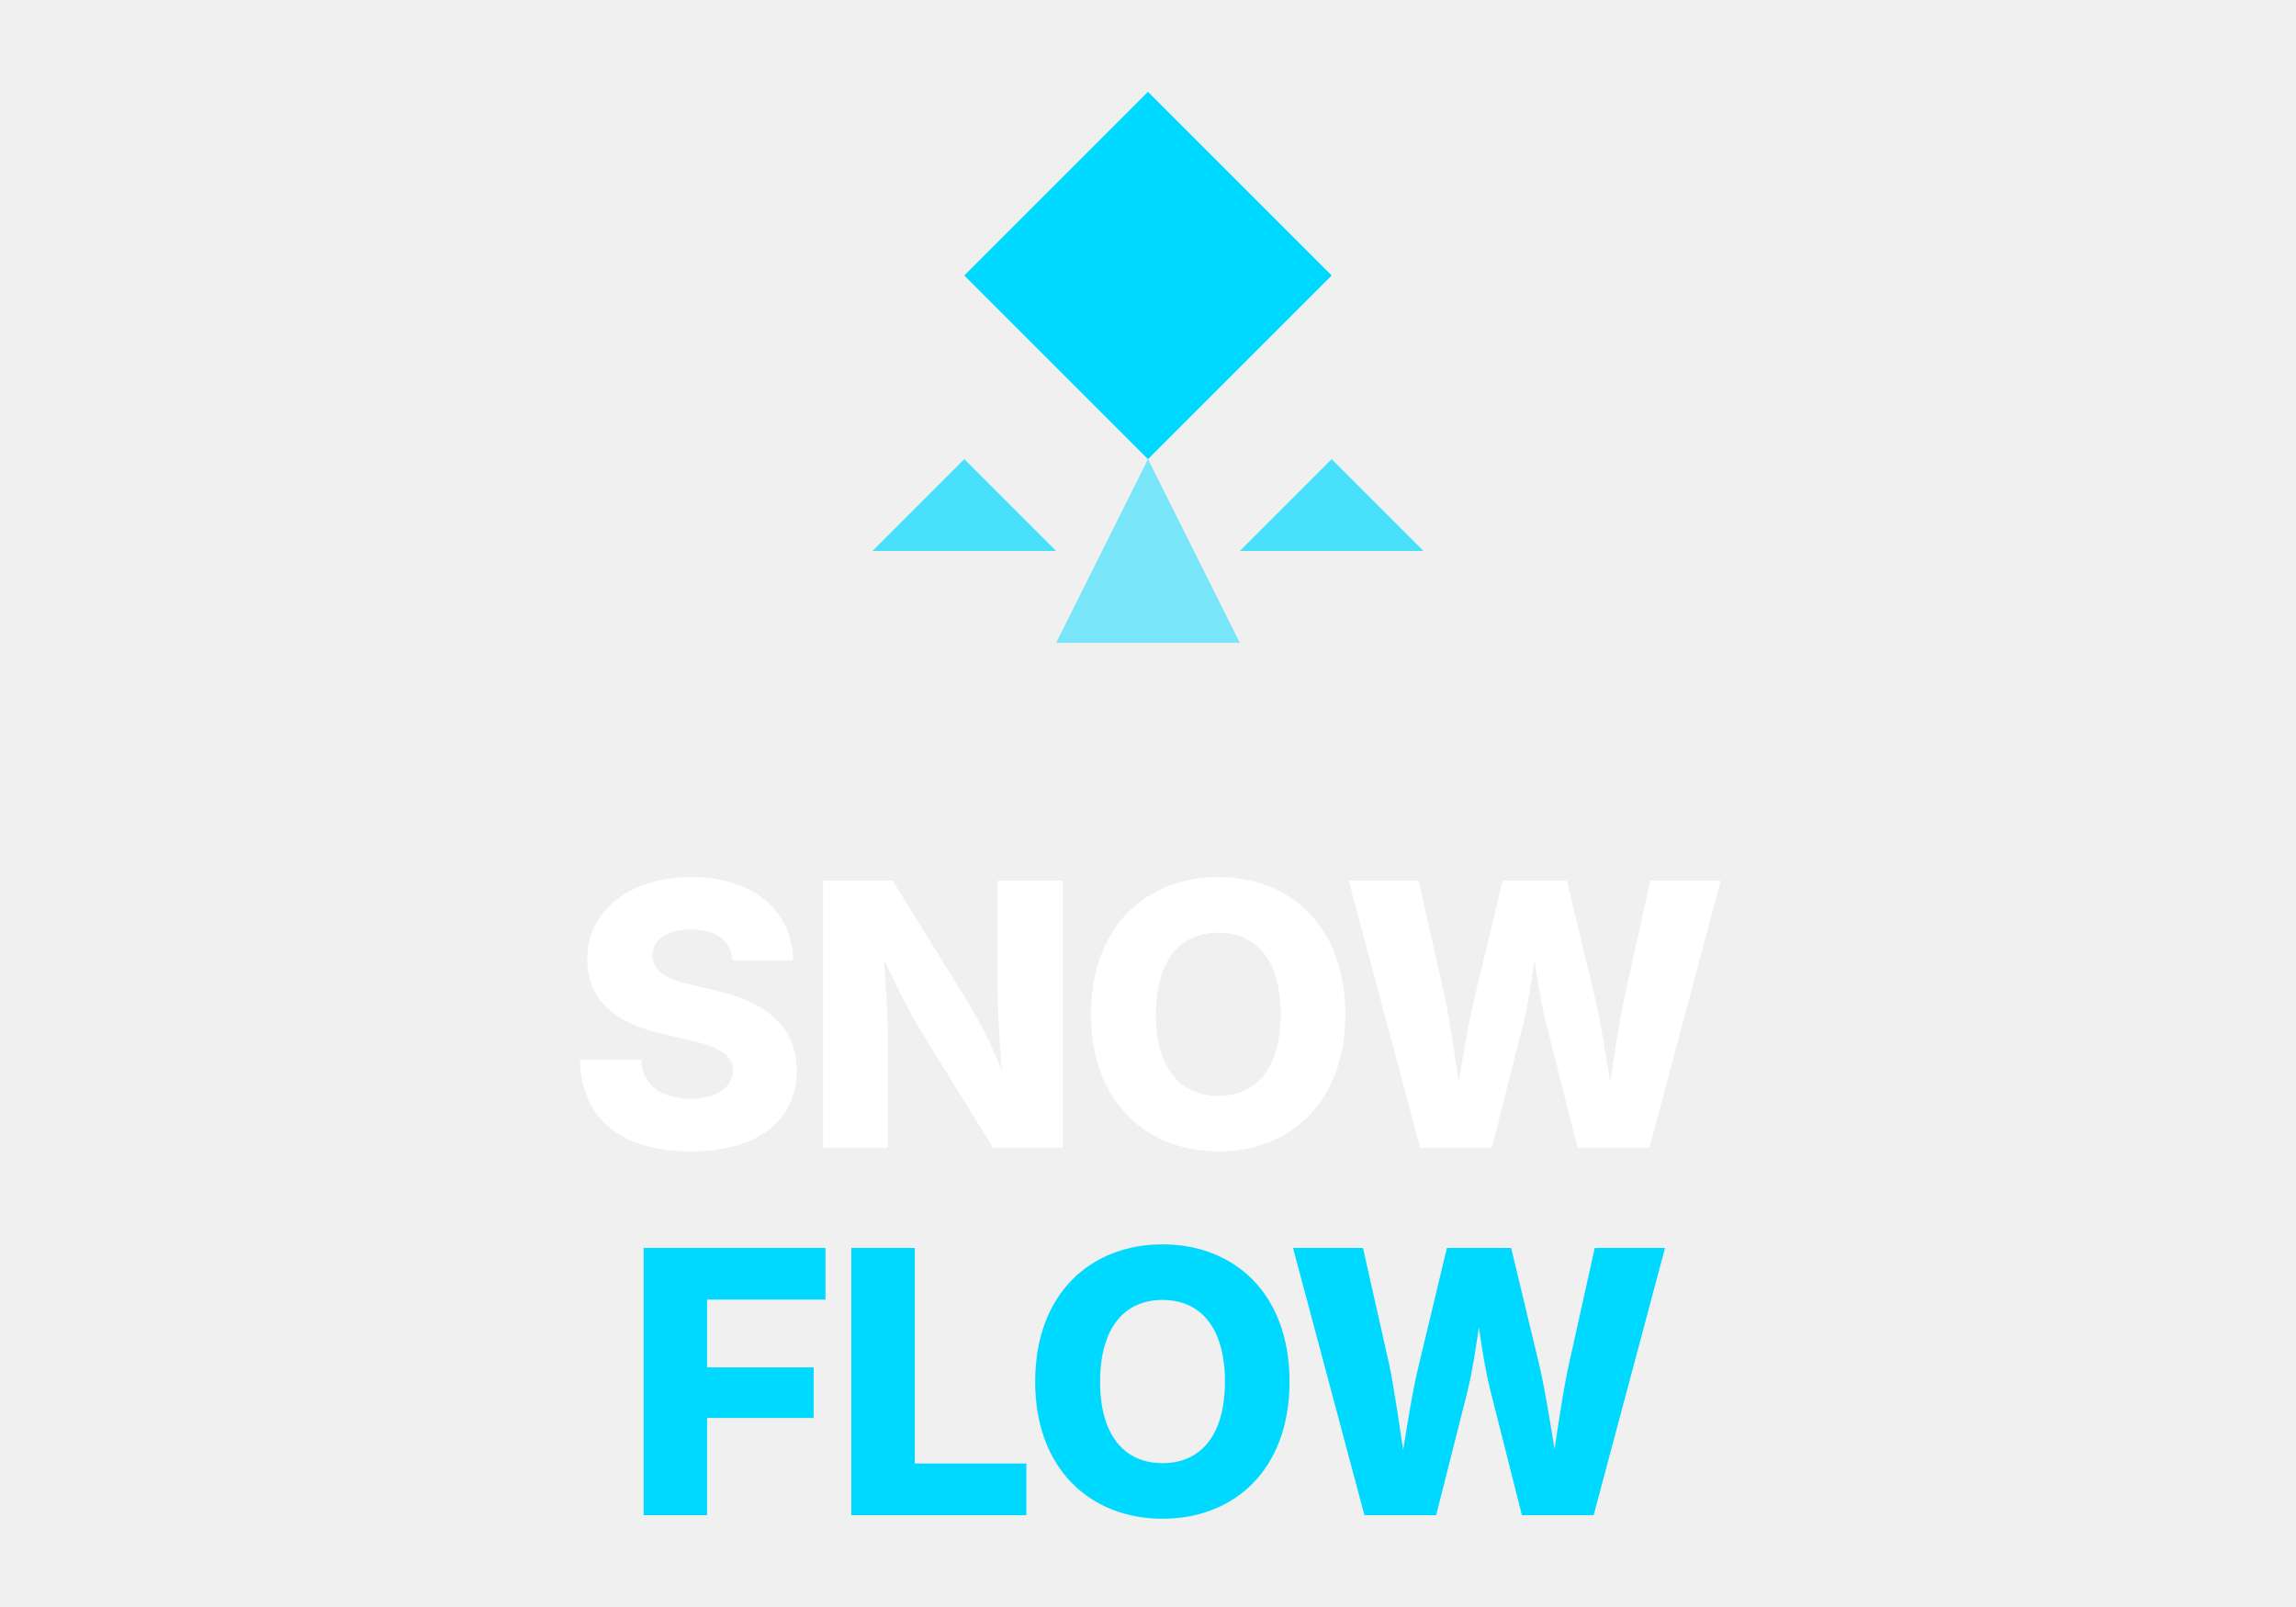
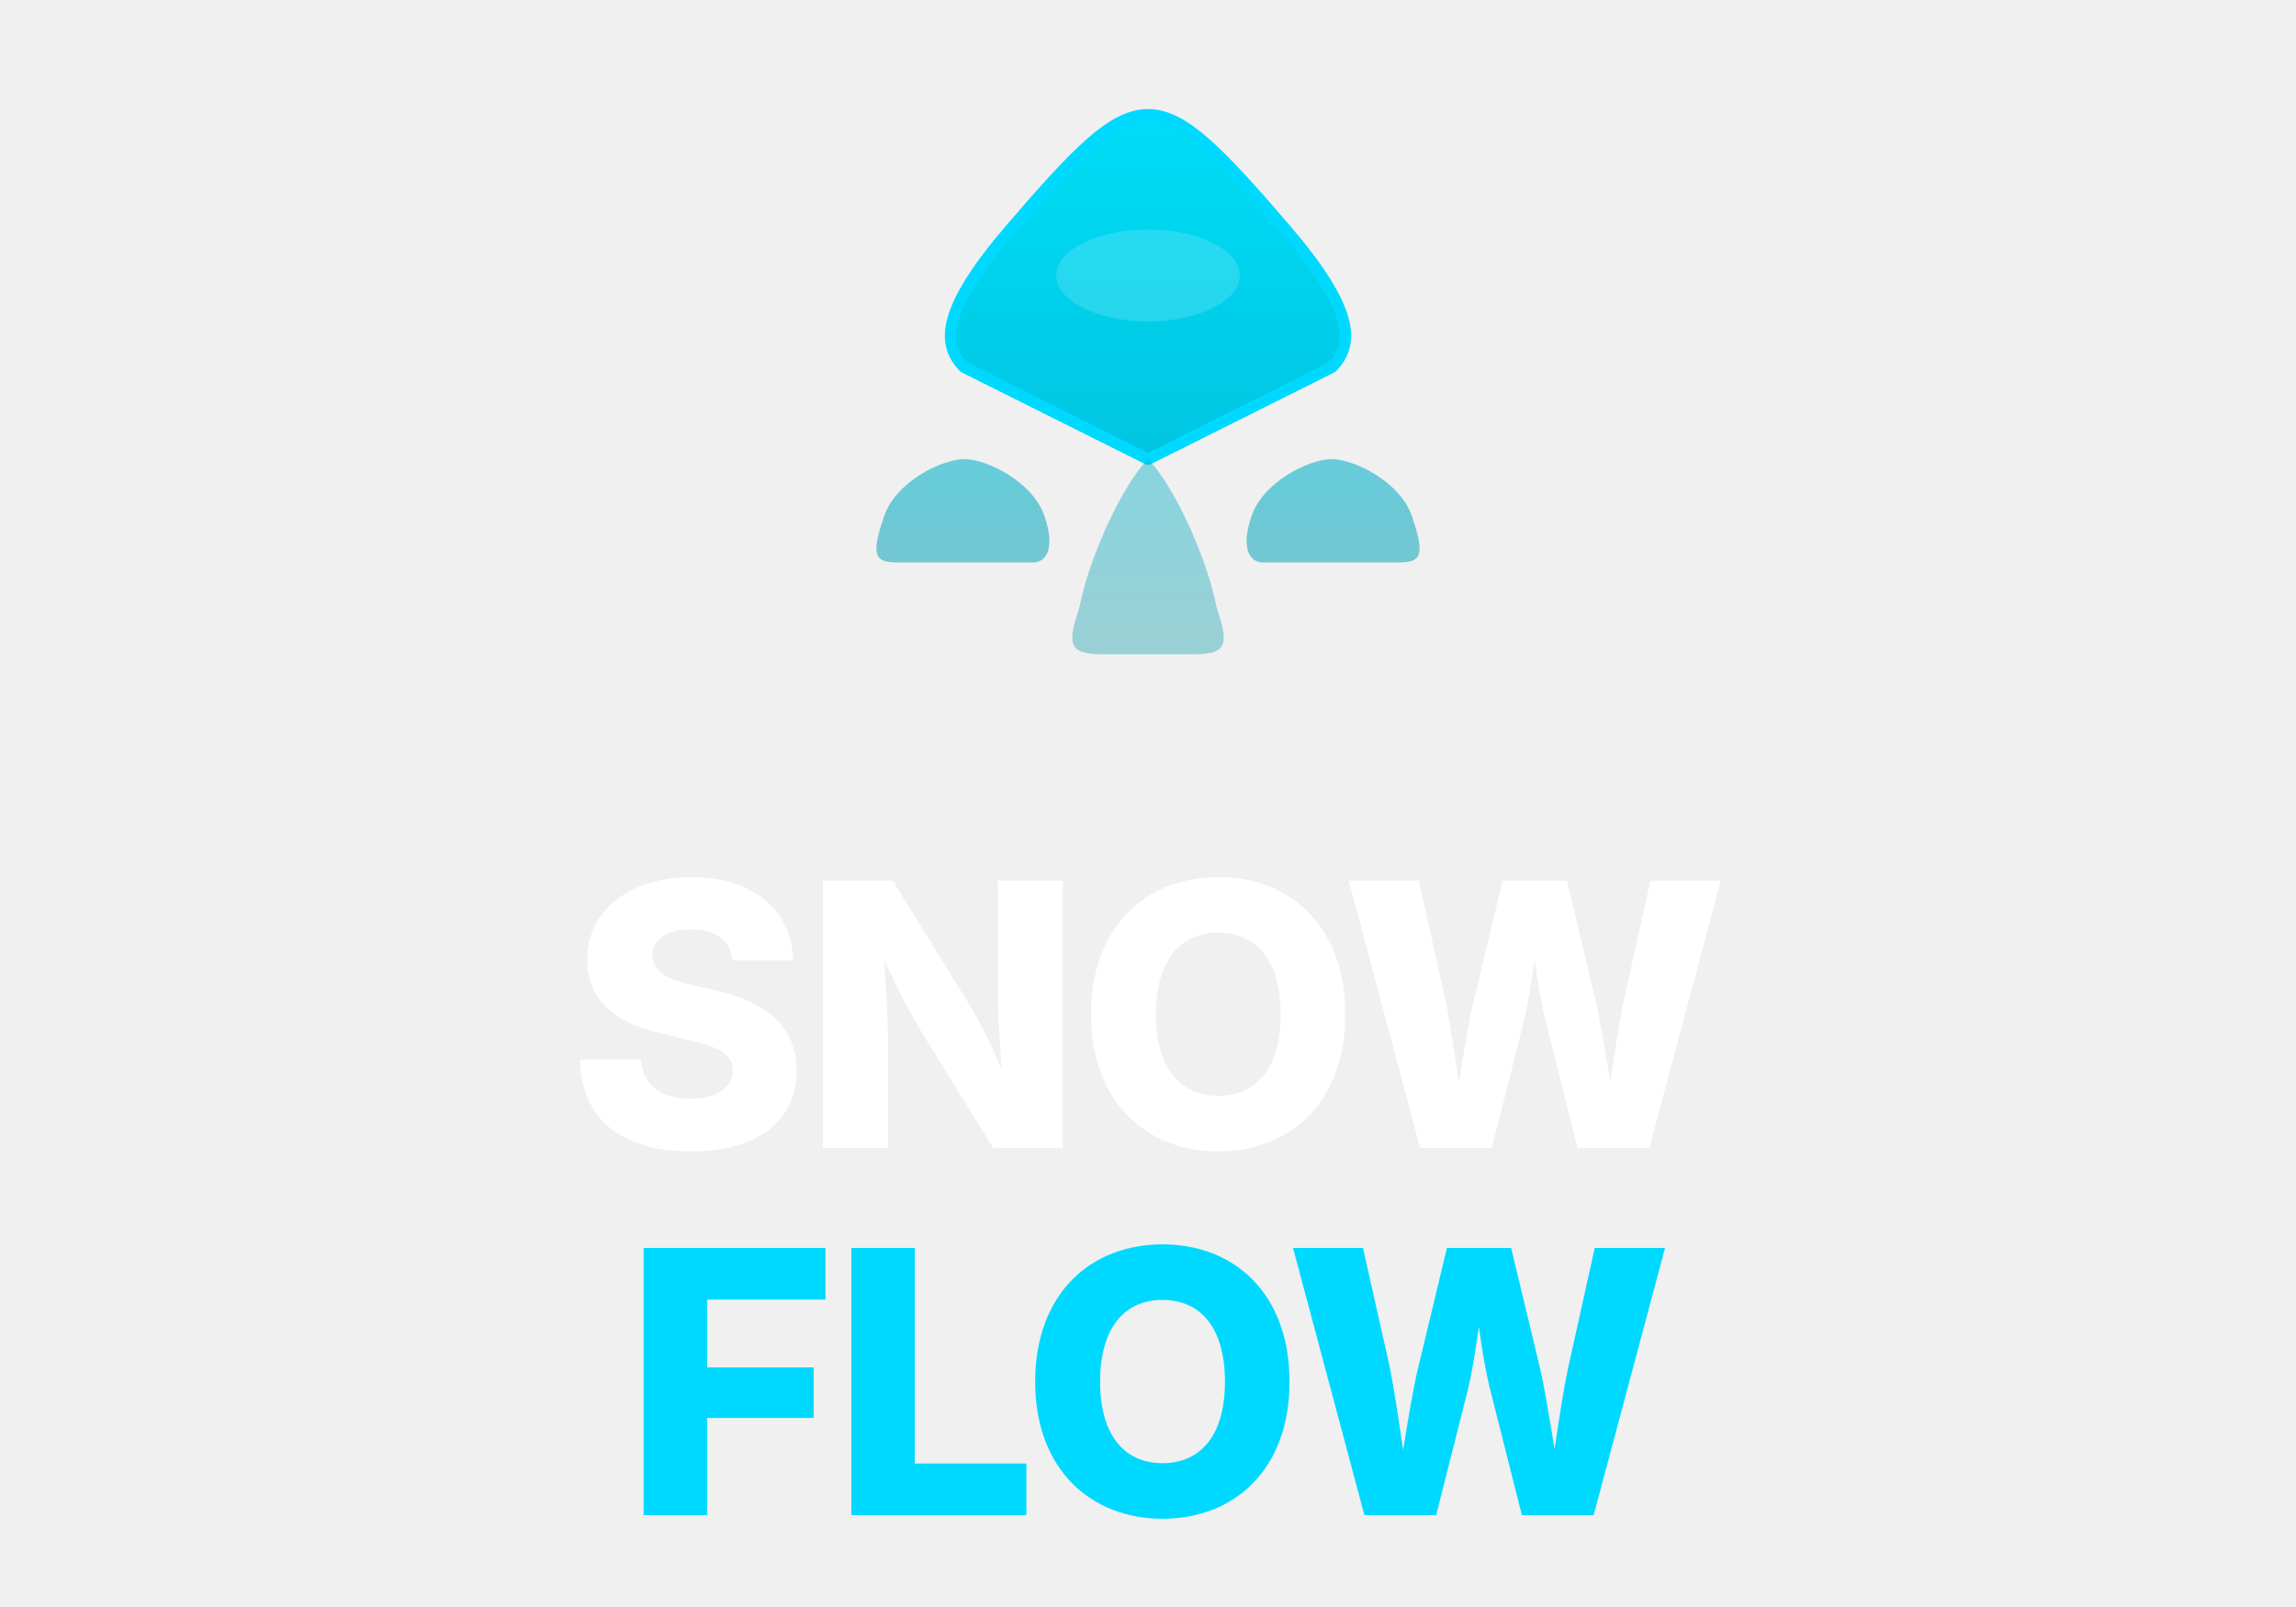
<svg xmlns="http://www.w3.org/2000/svg" viewBox="0 0 100 70" fill="none">
+   <defs>
+     <linearGradient id="primary-v" x1="50" y1="0" x2="50" y2="28" gradientUnits="userSpaceOnUse">
+       <stop offset="0%" stop-color="#00E5FF" />
+       <stop offset="100%" stop-color="#00B8D4" />
+     </linearGradient>
+     <linearGradient id="secondary-v" x1="50" y1="8" x2="50" y2="28" gradientUnits="userSpaceOnUse">
+       <stop offset="0%" stop-color="#00D9FF" stop-opacity="0.9" />
+       <stop offset="100%" stop-color="#0097A7" stop-opacity="0.6" />
+     </linearGradient>
+   </defs>
  <g transform="translate(34, 0)">
-     <path d="M16 4L8 12L16 20L24 12L16 4Z" fill="#00D9FF" />
-     <path d="M8 20L4 24H12L8 20Z" fill="#00D9FF" opacity="0.7" />
-     <path d="M24 20L28 24H20L24 20Z" fill="#00D9FF" opacity="0.7" />
-     <path d="M16 20L12 28H20L16 20Z" fill="#00D9FF" opacity="0.5" />
+     <path d="M16 5 C14.5 5 13 6.5 10 10 C7 13.5 7 15 8 16 L16 20 L24 16 C25 15 25 13.5 22 10 C19 6.5 17.5 5 16 5 Z" fill="url(#primary-v)" stroke="#00D9FF" stroke-width="0.5" stroke-linejoin="round" />
+     <path d="M8 20 C7 20 5 21 4.5 22.5 C4 24 4 24.5 5 24.5 L11 24.5 C11.5 24.5 12 24 11.5 22.5 C11 21 9 20 8 20 Z" fill="url(#secondary-v)" opacity="0.8" />
+     <path d="M24 20 C25 20 27 21 27.5 22.5 C28 24 28 24.5 27 24.5 L21 24.5 C20.5 24.5 20 24 20.5 22.5 C21 21 23 20 24 20 Z" fill="url(#secondary-v)" opacity="0.8" />
+     <path d="M16 20 C15 21 13.5 24 13 26.5 C12.5 28 12.5 28.5 14 28.5 L18 28.5 C19.5 28.5 19.5 28 19 26.5 C18.5 24 17 21 16 20 Z" fill="url(#secondary-v)" opacity="0.6" />
+     <ellipse cx="16" cy="12" rx="4" ry="2" fill="#FFFFFF" opacity="0.15" />
  </g>
  <text x="50" y="50" text-anchor="middle" font-family="system-ui, -apple-system, sans-serif" font-size="16" font-weight="800" fill="#FFFFFF" letter-spacing="-0.02em">SNOW</text>
  <text x="50" y="66" text-anchor="middle" font-family="system-ui, -apple-system, sans-serif" font-size="16" font-weight="800" fill="#00D9FF" letter-spacing="-0.02em">FLOW</text>
</svg>
